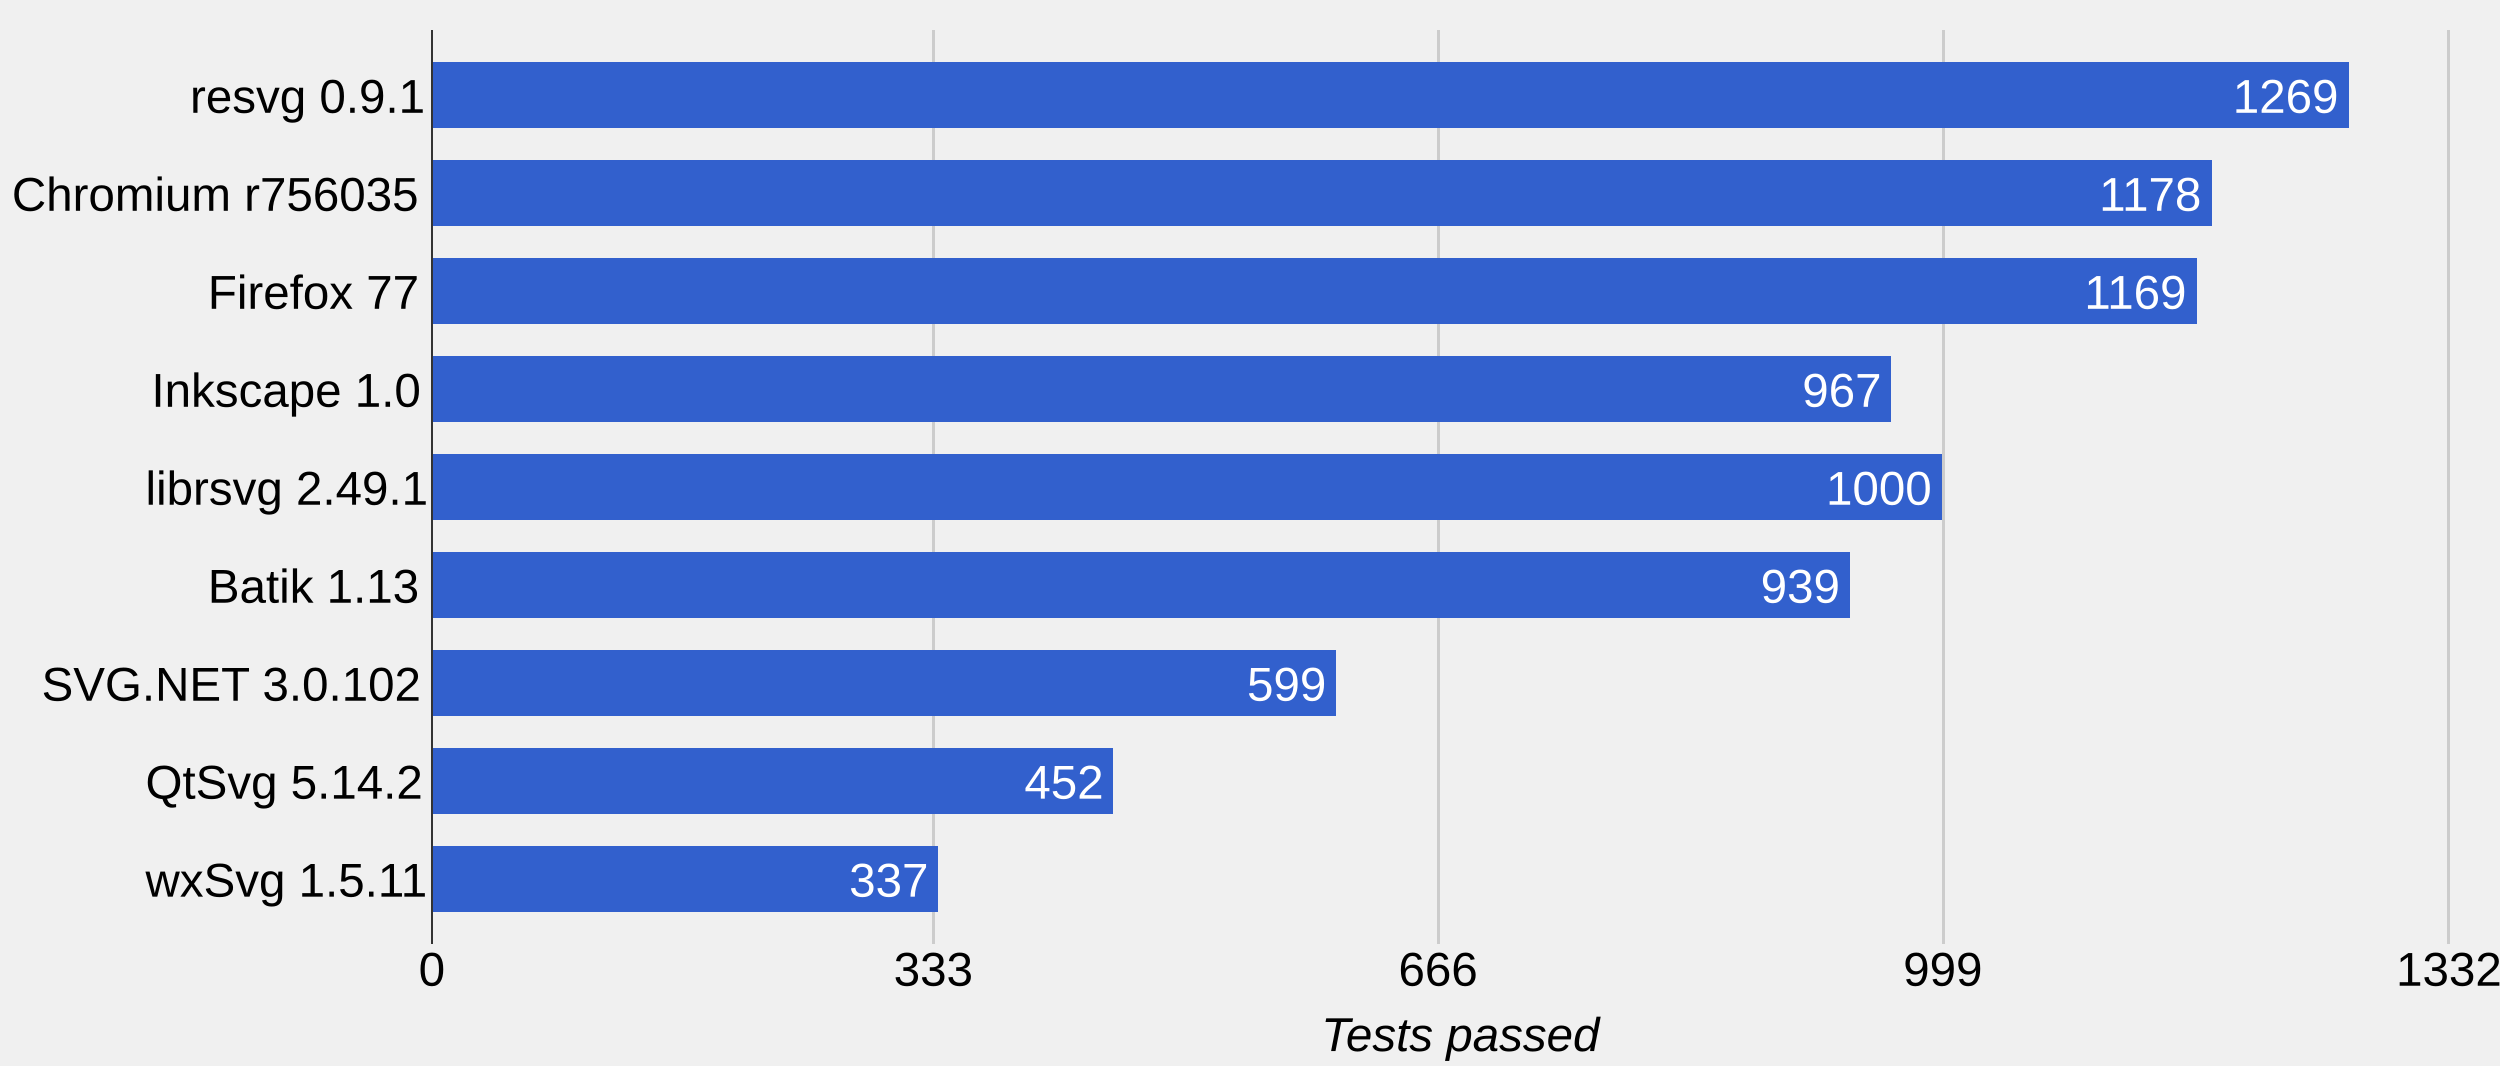
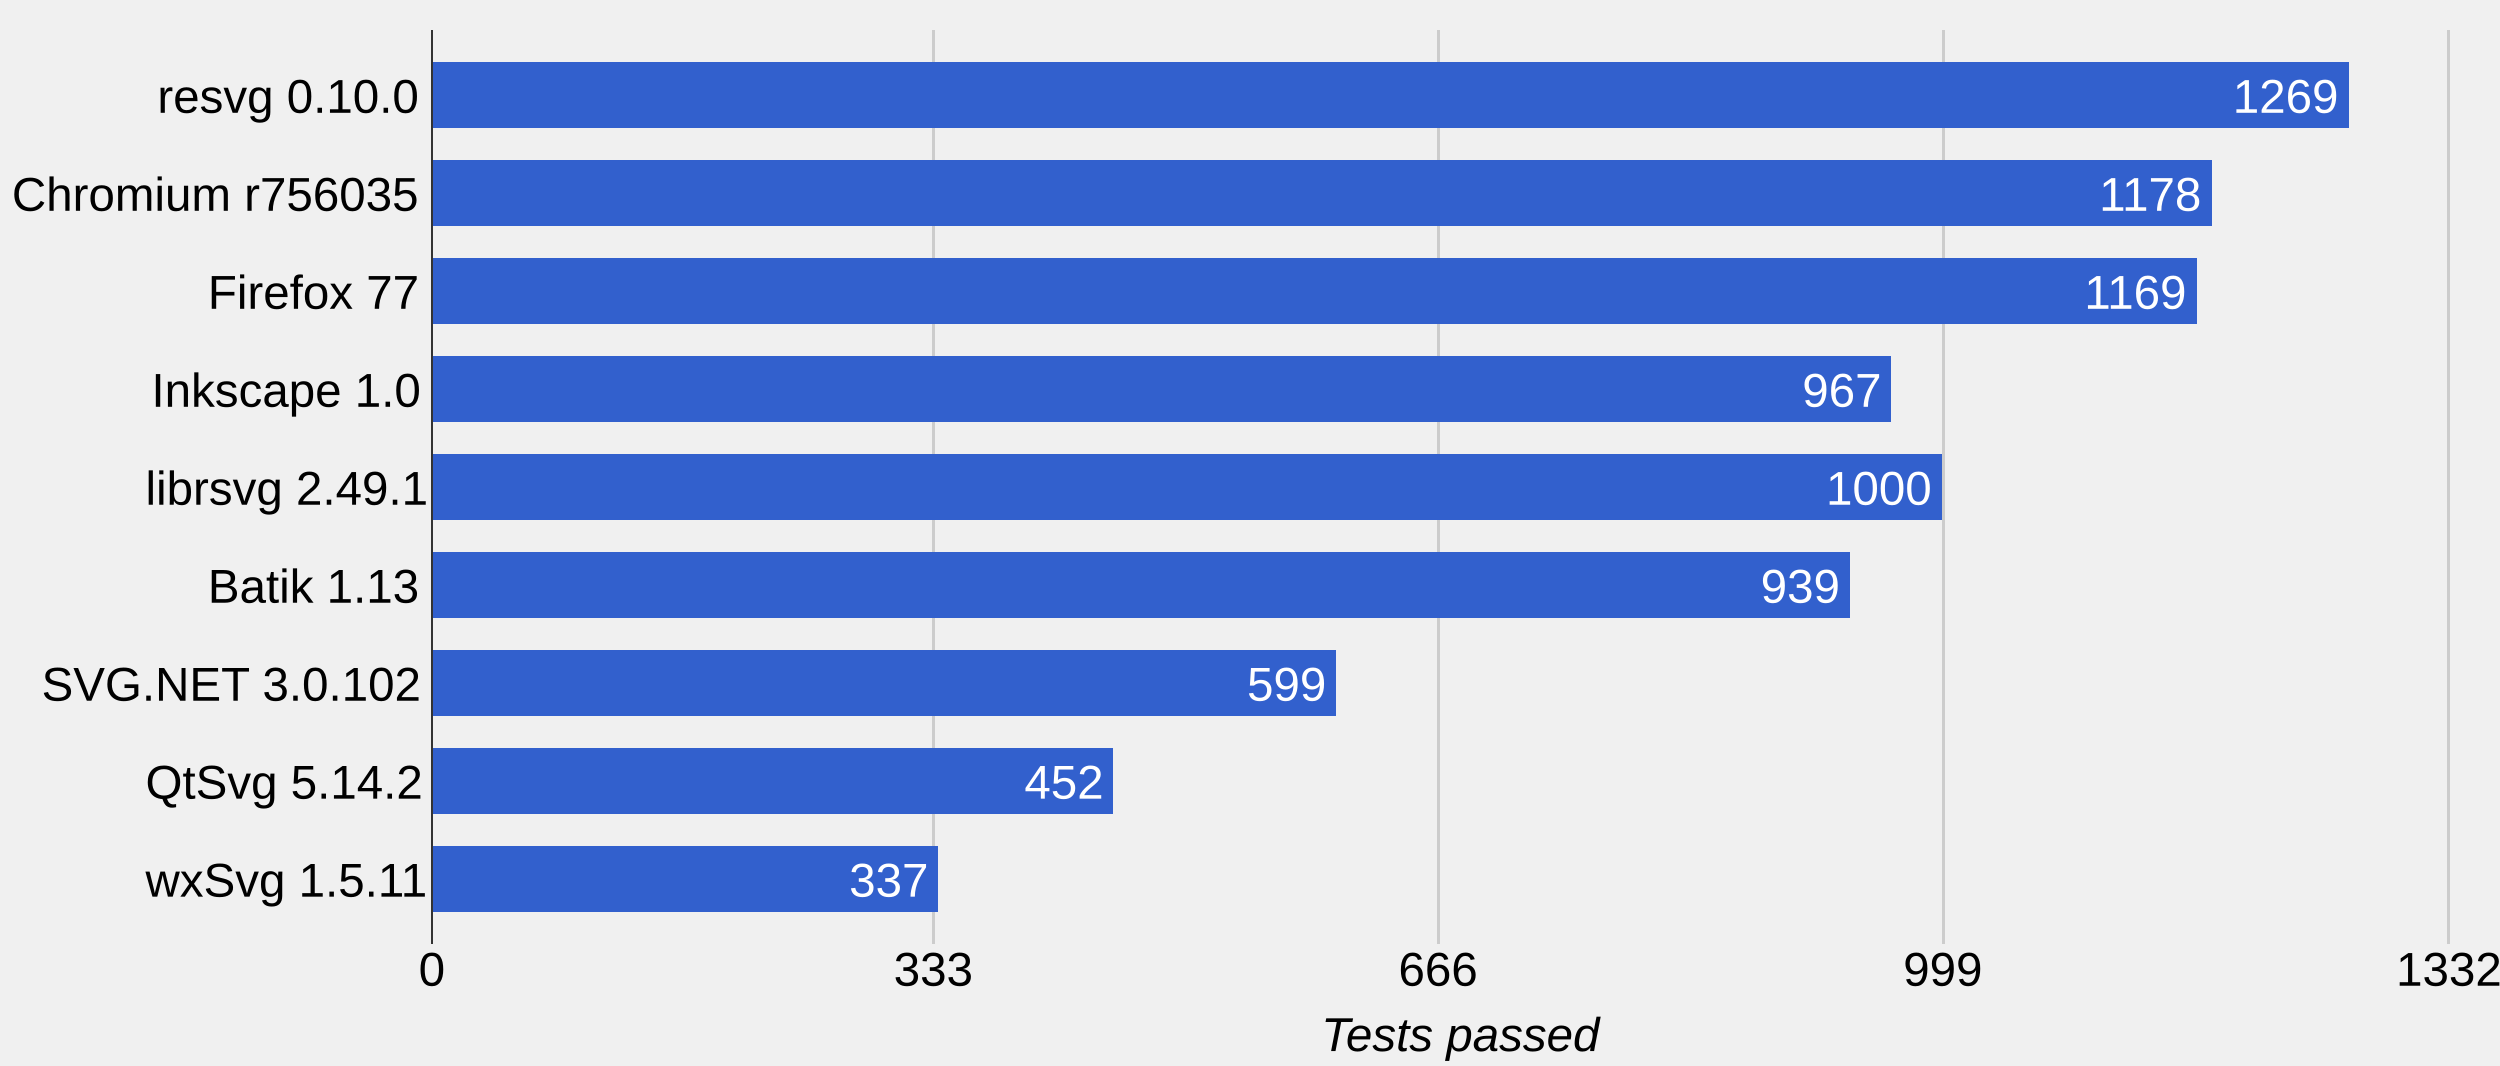
<svg xmlns="http://www.w3.org/2000/svg" height="359" shape-rendering="crispEdges" width="842">
-   <text font-family="Arial" font-size="16" x="64" y="38">resvg 0.9.1</text>
+   <text font-family="Arial" font-size="16" x="53" y="38">resvg 0.10.0</text>
  <text font-family="Arial" font-size="16" x="4" y="71">Chromium r756035</text>
  <text font-family="Arial" font-size="16" x="70" y="104">Firefox 77</text>
  <text font-family="Arial" font-size="16" x="51" y="137">Inkscape 1.0</text>
  <text font-family="Arial" font-size="16" x="49" y="170">librsvg 2.49.1</text>
  <text font-family="Arial" font-size="16" x="70" y="203">Batik 1.13</text>
  <text font-family="Arial" font-size="16" x="14" y="236">SVG.NET 3.0.102</text>
  <text font-family="Arial" font-size="16" x="49" y="269">QtSvg 5.14.2</text>
  <text font-family="Arial" font-size="16" x="49" y="302">wxSvg 1.5.11</text>
  <rect fill="#ccc" height="308" width="1" x="145" y="10" />
  <text fill="#000" font-family="Arial" font-size="16" x="141" y="332">0</text>
  <rect fill="#ccc" height="308" width="1" x="314" y="10" />
  <text fill="#000" font-family="Arial" font-size="16" x="301" y="332">333</text>
  <rect fill="#ccc" height="308" width="1" x="484" y="10" />
  <text fill="#000" font-family="Arial" font-size="16" x="471" y="332">666</text>
  <rect fill="#ccc" height="308" width="1" x="654" y="10" />
  <text fill="#000" font-family="Arial" font-size="16" x="641" y="332">999</text>
  <rect fill="#ccc" height="308" width="1" x="824" y="10" />
  <text fill="#000" font-family="Arial" font-size="16" x="807" y="332">1332</text>
  <rect fill="#3260cd" height="22" width="646" x="145" y="21" />
  <text fill="#fff" font-family="Arial" font-size="16" x="752" y="38">1269</text>
  <rect fill="#3260cd" height="22" width="600" x="145" y="54" />
  <text fill="#fff" font-family="Arial" font-size="16" x="707" y="71">1178</text>
  <rect fill="#3260cd" height="22" width="595" x="145" y="87" />
  <text fill="#fff" font-family="Arial" font-size="16" x="702" y="104">1169</text>
  <rect fill="#3260cd" height="22" width="492" x="145" y="120" />
  <text fill="#fff" font-family="Arial" font-size="16" x="607" y="137">967</text>
  <rect fill="#3260cd" height="22" width="509" x="145" y="153" />
  <text fill="#fff" font-family="Arial" font-size="16" x="615" y="170">1000</text>
  <rect fill="#3260cd" height="22" width="478" x="145" y="186" />
  <text fill="#fff" font-family="Arial" font-size="16" x="593" y="203">939</text>
  <rect fill="#3260cd" height="22" width="305" x="145" y="219" />
  <text fill="#fff" font-family="Arial" font-size="16" x="420" y="236">599</text>
  <rect fill="#3260cd" height="22" width="230" x="145" y="252" />
  <text fill="#fff" font-family="Arial" font-size="16" x="345" y="269">452</text>
  <rect fill="#3260cd" height="22" width="171" x="145" y="285" />
  <text fill="#fff" font-family="Arial" font-size="16" x="286" y="302">337</text>
  <rect fill="#333" height="308" width="1" x="145" y="10" />
  <text font-family="Arial" font-size="16" font-style="italic" x="445" y="354">Tests passed</text>
</svg>
